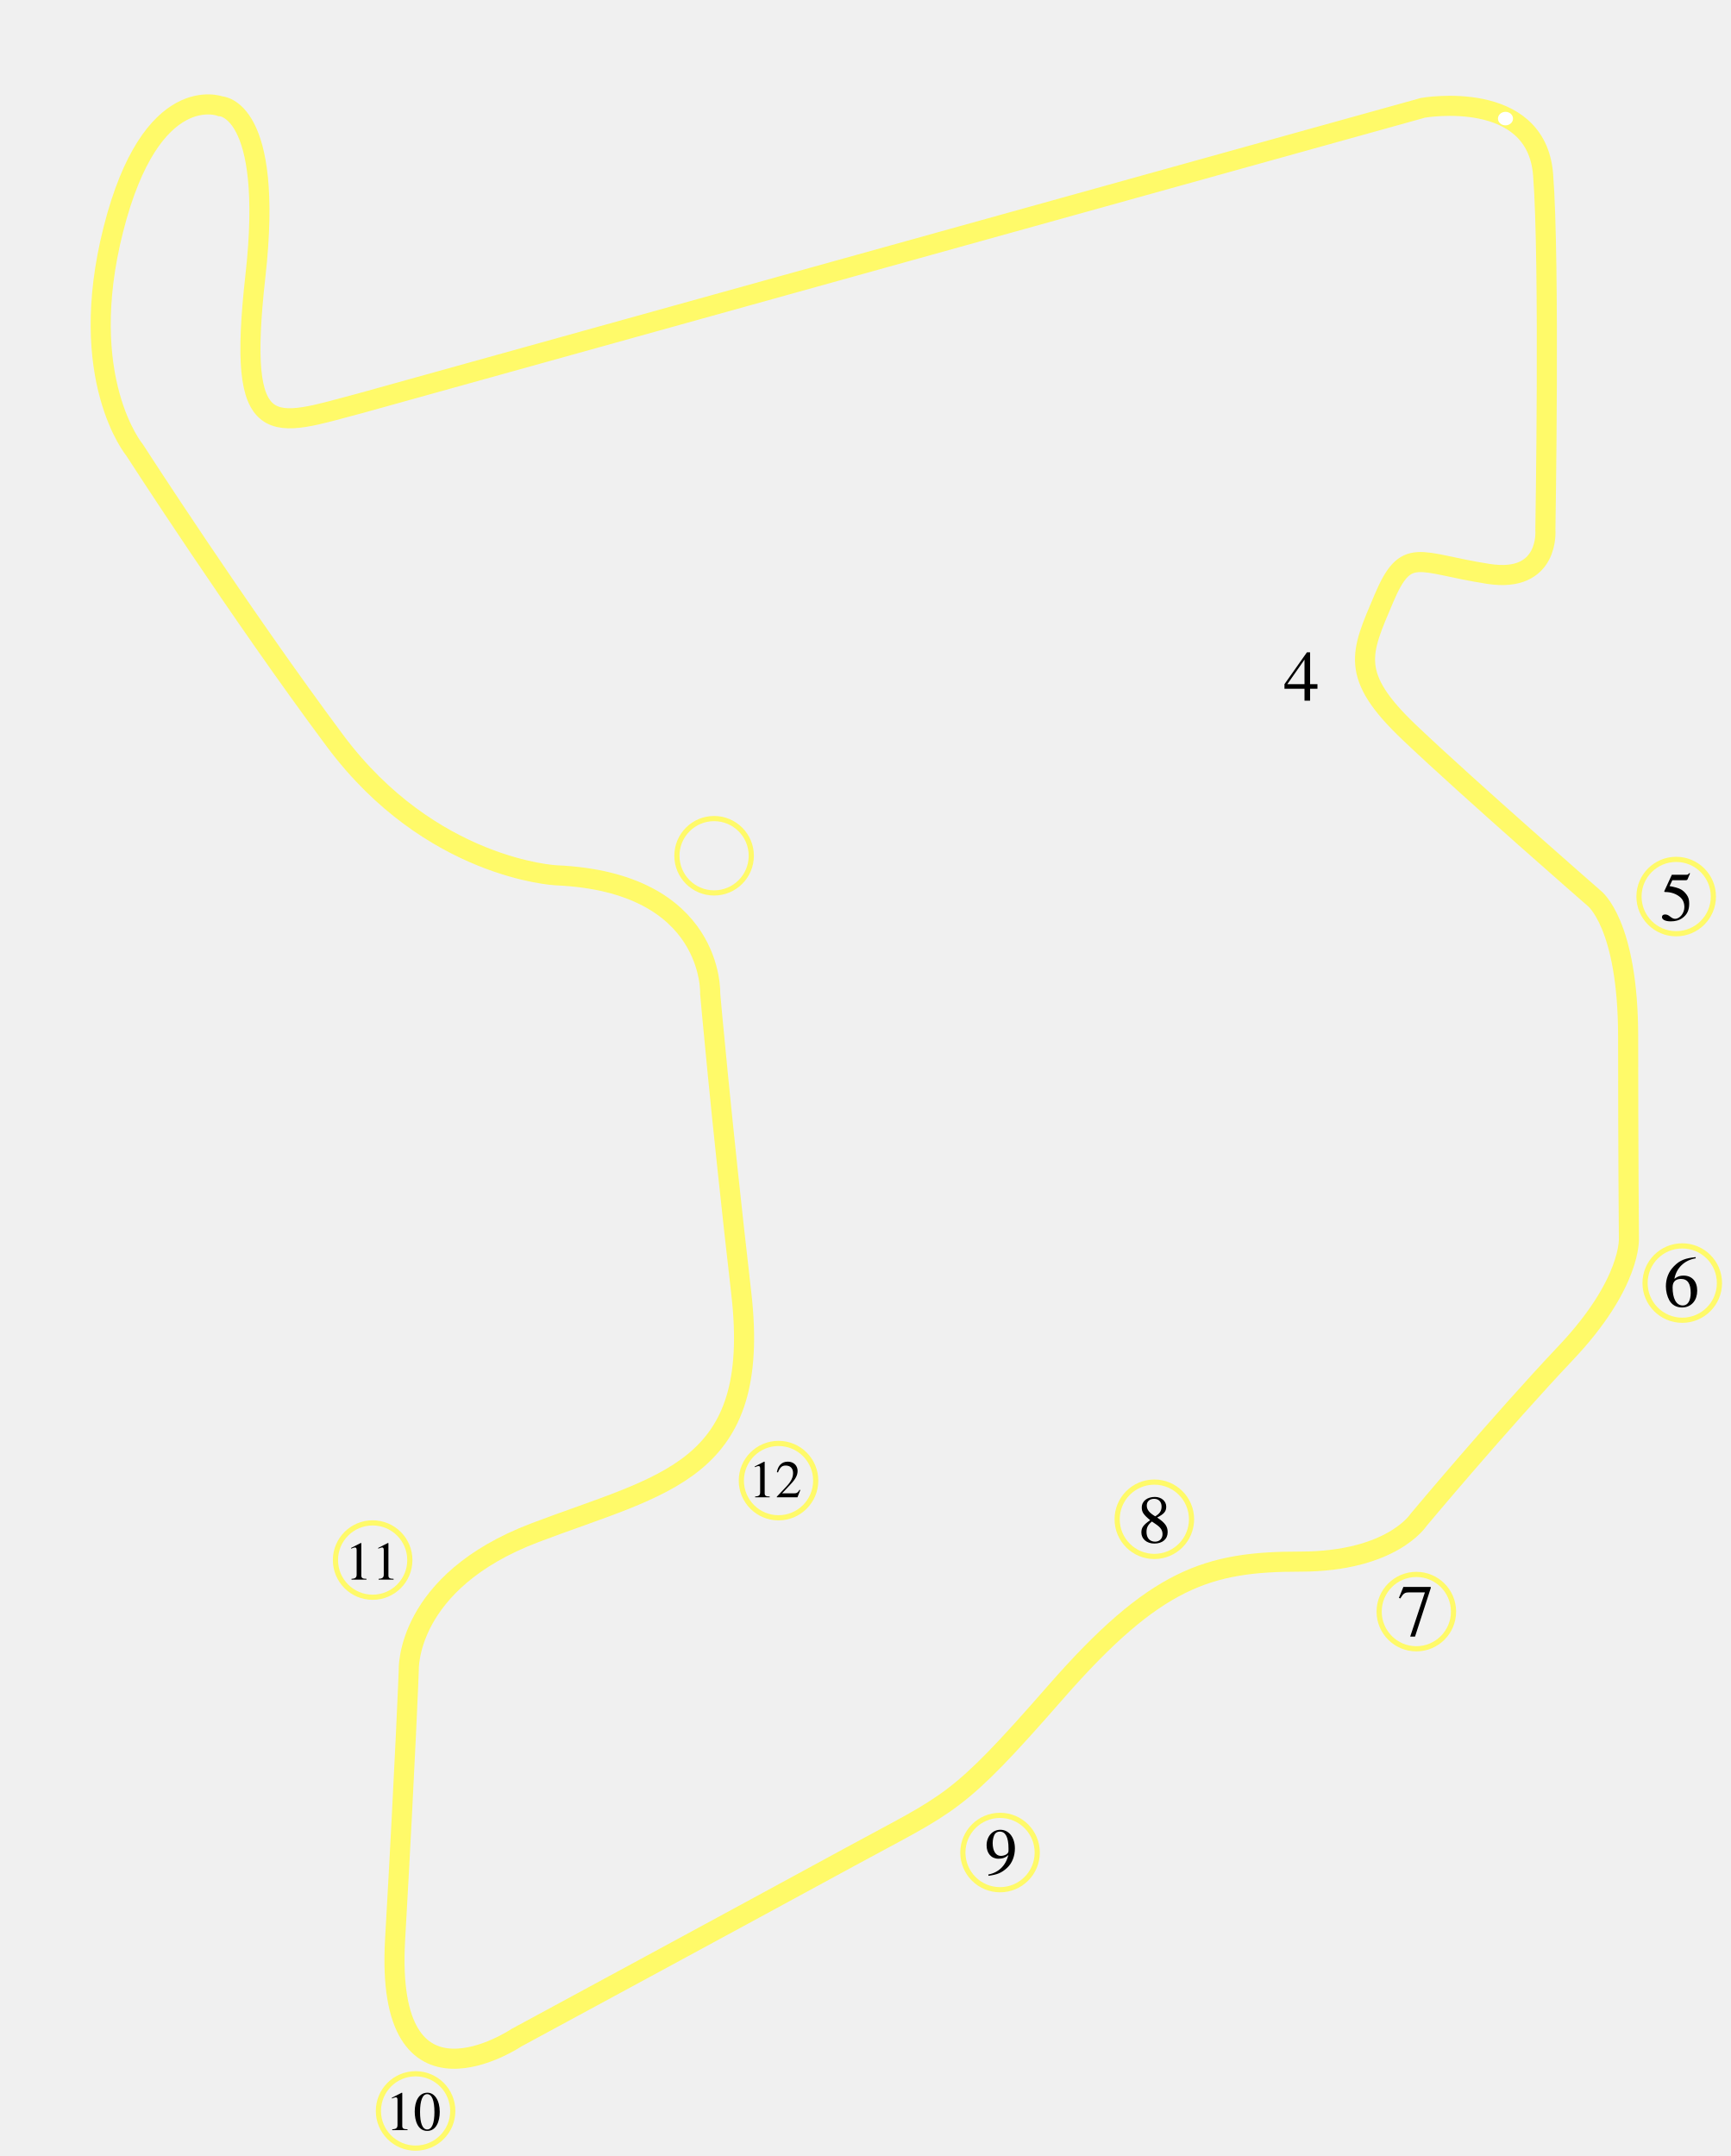
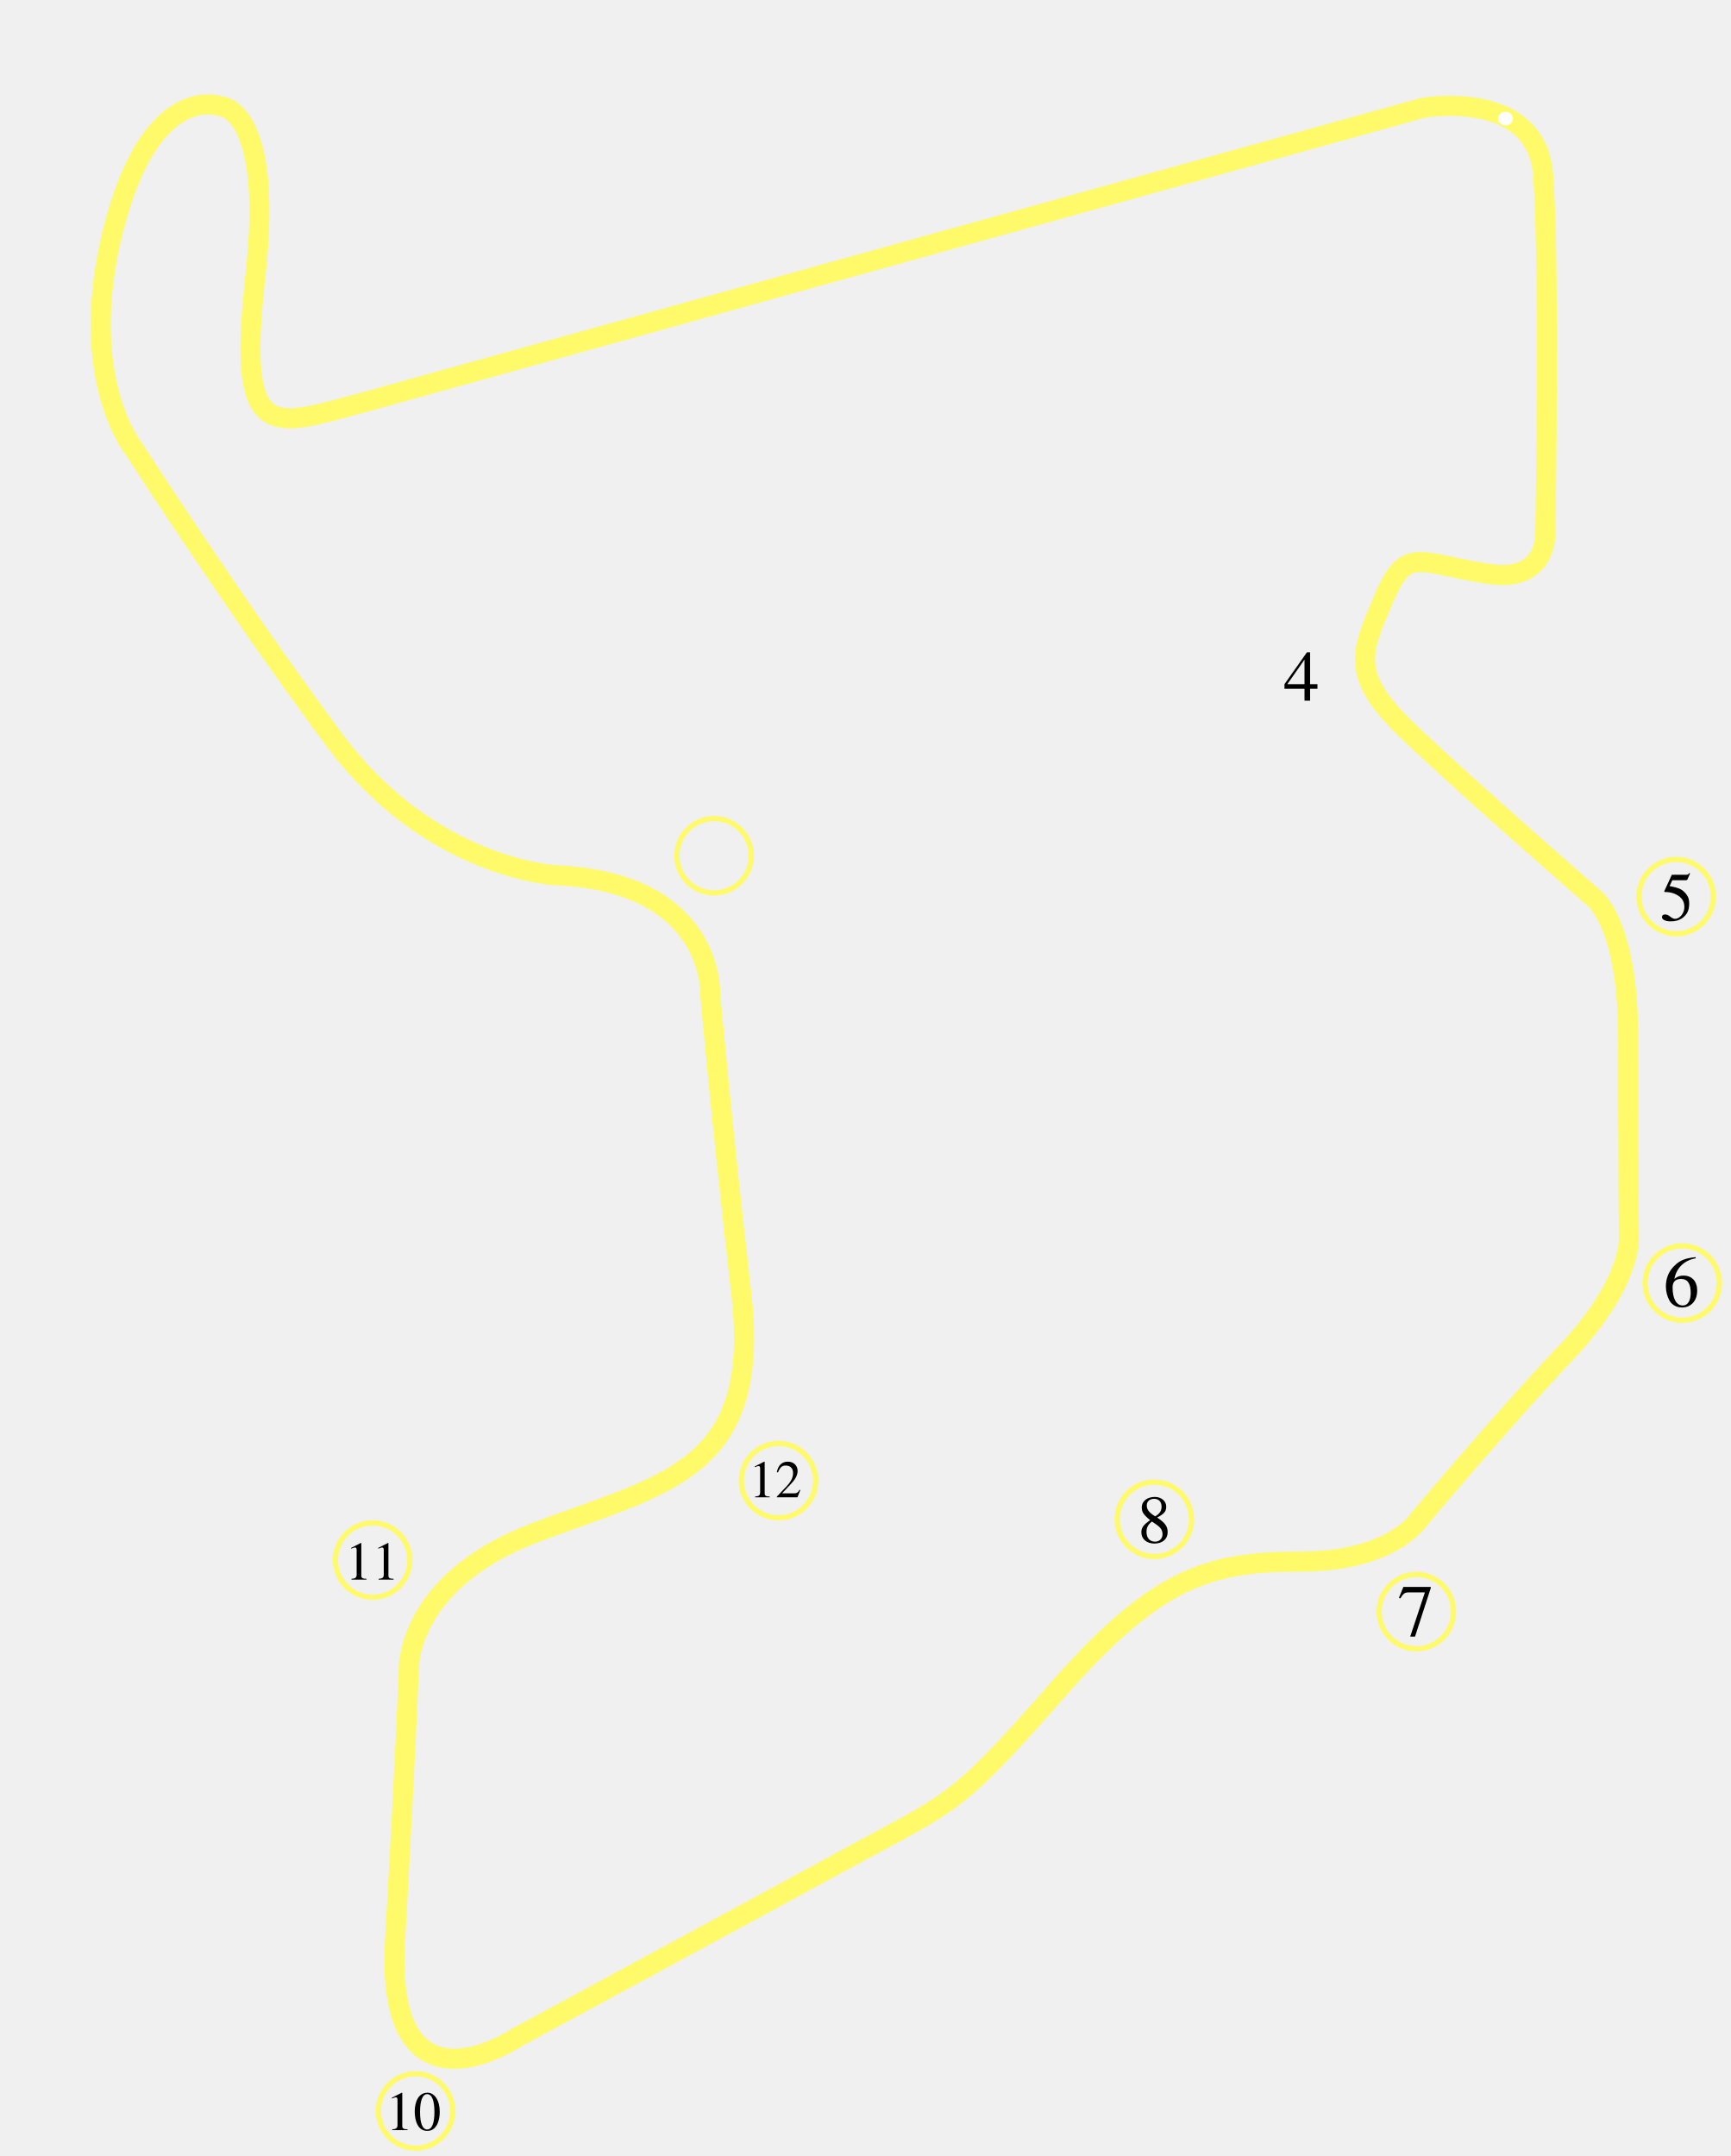
<svg xmlns="http://www.w3.org/2000/svg" width="430.862mm" height="536.701mm" viewBox="0 0 430.862 536.701" version="1.1" id="svg1">
  <defs id="defs1" />
  <g id="layer1" transform="translate(141.2875,177.0063)">
    <path id="path33" d="m -51.448,-76.664 264.394,-73.516 c 0,0 28.159,-4.914 29.86,16.631 1.701,21.545 0.567,88.446 0.567,88.446 0,0 1.17,13.329 -14.174,10.961 -17.626,-2.719 -20.411,-7.182 -26.08,6.237 -5.67,13.418 -8.693,18.899 6.426,33.262 15.119,14.363 45.924,41.199 45.924,41.199 0,0 8.504,6.237 8.504,34.585 0,28.348 0.189,50.082 0.189,50.082 0,0 0.756,11.15 -15.686,28.537 -16.442,17.387 -36.664,41.577 -36.664,41.577 0,0 -6.615,10.394 -29.482,10.394 -22.868,0 -35.908,3.969 -60.854,32.506 -24.946,28.537 -25.891,27.214 -51.216,41.01 -25.324,13.796 -82.966,44.979 -82.966,44.979 0,0 -32.884,22.112 -30.238,-24.379 2.646,-46.491 3.402,-67.091 3.402,-67.091 0,0 -0.945,-21.923 31.372,-34.207 32.317,-12.284 56.507,-15.119 51.405,-59.531 -5.103,-44.412 -7.749,-74.65 -7.749,-74.65 0,0 1.134,-27.781 -38.365,-29.482 0,0 -31.183,-1.512 -54.996,-33.451 -23.812,-31.939 -49.893,-72.382 -49.893,-72.382 0,0 -14.741,-17.765 -5.292,-54.996 9.449,-37.231 26.647,-30.616 26.647,-30.616 0,0 13.418,0.189 8.693,42.333 -4.725,42.144 4.158,37.42 26.269,31.561 z" style="display:inline;fill:none;stroke:#fffa69;stroke-width:5;stroke-linecap:butt;stroke-linejoin:miter;stroke-miterlimit:4;stroke-dasharray:none;stroke-opacity:1" />
    <path id="path19" style="font-size:4.237px;fill:#ffffff;stroke-width:0.199" d="m 235.316,-147.483 a 1.871,1.684 0 0 1 -1.871,1.684 1.871,1.684 0 0 1 -1.871,-1.684 1.871,1.684 0 0 1 1.871,-1.684 1.871,1.684 0 0 1 1.871,1.684 z" />
    <path style="font-size:17.816px;line-height:1.25;font-family:STIX;-inkscape-font-specification:STIX;stroke-width:0.835" d="m 186.642,-5.555 v -1.14 h -1.835 v -7.928 h -0.784 l -5.594,7.928 v 1.14 h 4.989 v 2.975 h 1.39 v -2.975 z m -3.225,-1.14 h -4.276 l 4.276,-6.111 z" id="text1017-4" />
    <path id="path960-38" style="display:inline;fill:none;stroke:#fffa69;stroke-width:1.288" d="m 285.189,46.176 a 9.257,9.257 0 0 1 -9.257,9.257 9.257,9.257 0 0 1 -9.257,-9.257 9.257,9.257 0 0 1 9.257,-9.257 9.257,9.257 0 0 1 9.257,9.257 z" />
    <path style="font-size:14.538px;line-height:1.25;font-family:STIX;-inkscape-font-specification:STIX;white-space:pre;stroke-width:0.681" d="m 277.731,41.329 -0.131,-0.102 c -0.233,0.305 -0.363,0.378 -0.698,0.378 h -3.009 l -1.585,3.445 c 0,0 -0.015,0.044 -0.015,0.073 0,0.087 0.044,0.116 0.174,0.116 1.396,0 2.413,0.465 3.097,1.018 0.654,0.523 0.974,1.25 0.974,2.181 0,1.25 -0.945,2.457 -1.963,2.457 -0.291,0 -0.625,-0.131 -1.032,-0.465 -0.465,-0.378 -0.741,-0.451 -1.076,-0.451 -0.407,0 -0.654,0.189 -0.654,0.552 0,0.552 0.756,0.901 1.846,0.901 0.989,0 1.788,-0.218 2.471,-0.712 0.989,-0.727 1.425,-1.628 1.425,-3.024 0,-0.77 -0.131,-1.323 -0.509,-1.846 -0.829,-1.148 -1.556,-1.468 -3.634,-1.861 l 0.582,-1.236 h 2.82 c 0.233,0 0.349,-0.087 0.393,-0.189 z" id="text1017-3" transform="matrix(1.18006,0,0,1.18006,-48.36179,-8.342188)" />
    <g id="g16" transform="translate(-2.231364)">
      <path id="path960-5" style="display:inline;fill:none;stroke:#fffa69;stroke-width:1.288" d="m 288.931,142.393 a 9.257,9.257 0 0 1 -9.257,9.257 9.257,9.257 0 0 1 -9.257,-9.257 9.257,9.257 0 0 1 9.257,-9.257 9.257,9.257 0 0 1 9.257,9.257 z" />
      <path style="font-size:17.959px;line-height:1.25;font-family:STIX;-inkscape-font-specification:STIX;stroke-width:0.842" d="m 282.999,135.937 c -2.478,0.269 -3.897,0.7 -5.442,2.317 -1.275,1.311 -1.958,3.017 -1.958,4.957 0,1.257 0.341,2.532 0.844,3.448 0.629,1.149 1.76,1.814 3.179,1.814 1.185,0 2.191,-0.485 2.856,-1.311 0.593,-0.718 0.916,-1.724 0.916,-2.874 0,-2.317 -1.293,-3.754 -3.394,-3.754 -0.79,0 -1.401,0.126 -2.281,0.808 0.485,-2.712 2.496,-4.651 5.316,-5.118 z m -1.221,8.908 c 0,1.832 -0.664,3.125 -1.958,3.125 -1.688,0 -2.55,-1.796 -2.55,-4.526 0,-1.652 1.06,-2.083 2.083,-2.083 1.67,0 2.425,1.185 2.425,3.484 z" id="text1017-1" />
    </g>
    <path id="path960-7" style="display:inline;fill:none;stroke:#fffa69;stroke-width:1.288" d="m 220.51,224.177 a 9.257,9.257 0 0 1 -9.257,9.257 9.257,9.257 0 0 1 -9.257,-9.257 9.257,9.257 0 0 1 9.257,-9.257 9.257,9.257 0 0 1 9.257,9.257 z" />
    <path style="font-size:18.456px;line-height:1.25;font-family:STIX;-inkscape-font-specification:STIX;stroke-width:0.865" d="m 214.839,218.327 v -0.295 h -6.81 l -1.107,2.713 0.332,0.166 c 0.775,-1.255 1.089,-1.513 2.159,-1.513 h 3.968 l -3.654,11 h 1.2 z" id="text1017-6" />
    <path id="path960-71" style="display:inline;fill:none;stroke:#fffa69;stroke-width:1.288" d="m 155.296,201.192 a 9.257,9.257 0 0 1 -9.257,9.257 9.257,9.257 0 0 1 -9.257,-9.257 9.257,9.257 0 0 1 9.257,-9.257 9.257,9.257 0 0 1 9.257,9.257 z" />
    <path style="font-size:14.538px;line-height:1.25;font-family:STIX;-inkscape-font-specification:STIX;white-space:pre;stroke-width:0.681" d="m 147.94,203.992 c 0,-1.163 -0.465,-1.948 -2.253,-3.14 1.439,-0.77 1.948,-1.265 1.948,-2.355 0,-1.134 -1.003,-2.079 -2.442,-2.079 -1.614,0 -2.82,0.872 -2.82,2.268 0,0.945 0.305,1.497 1.803,2.733 -1.556,1.09 -1.89,1.657 -1.89,2.66 0,1.367 1.148,2.37 2.791,2.37 1.745,0 2.864,-0.959 2.864,-2.457 z m -1.308,-5.495 c 0,0.901 -0.378,1.512 -1.367,2.093 -1.279,-0.756 -1.817,-1.425 -1.817,-2.326 0,-0.901 0.625,-1.439 1.599,-1.439 0.989,0 1.585,0.669 1.585,1.672 z m -1.221,3.794 c 0.989,0.669 1.425,1.25 1.425,2.152 0,0.945 -0.654,1.599 -1.599,1.599 -1.105,0 -1.846,-0.756 -1.846,-2.093 0,-0.945 0.305,-1.541 1.163,-2.239 z" id="text1017-16" transform="matrix(1.157021,0,0,1.157021,-21.81665,-31.62932)" />
-     <path style="display:inline;fill:none;stroke:#fffa69;stroke-width:0.681px;stroke-linecap:butt;stroke-linejoin:miter;stroke-opacity:1" d="M 89.016,262.275 Z" id="path1152" />
-     <path id="path960-30" style="display:inline;fill:none;stroke:#fffa69;stroke-width:1.288" d="m 116.891,284.155 a 9.257,9.257 0 0 1 -9.257,9.257 9.257,9.257 0 0 1 -9.257,-9.257 9.257,9.257 0 0 1 9.257,-9.257 9.257,9.257 0 0 1 9.257,9.257 z" />
-     <path style="font-size:16.418px;line-height:1.25;font-family:STIX;-inkscape-font-specification:STIX;stroke-width:0.77" d="m 104.764,289.945 c 2.134,-0.296 3.202,-0.69 4.597,-1.954 1.313,-1.199 1.97,-2.988 1.97,-4.876 0,-1.379 -0.394,-2.561 -1.051,-3.382 -0.64,-0.788 -1.527,-1.248 -2.578,-1.248 -1.954,0 -3.415,1.658 -3.415,3.875 0,2.003 1.182,3.333 2.955,3.333 0.969,0 1.757,-0.246 2.463,-0.936 -0.657,2.693 -2.496,4.416 -4.991,4.86 z m 4.975,-6.19 c 0,0.87 -1.199,1.231 -1.921,1.231 -1.231,0 -2.019,-1.231 -2.019,-3.185 0,-0.887 0.246,-1.855 0.575,-2.299 0.279,-0.361 0.706,-0.558 1.199,-0.558 1.428,0 2.167,1.412 2.167,4.17 z" id="text1017-0" />
    <g id="g8" transform="translate(0,-1.312567)">
      <path id="path960-88" style="display:inline;fill:none;stroke:#fffa69;stroke-width:1.288" d="m -28.586,349.794 a 9.257,9.257 0 0 1 -9.257,9.257 9.257,9.257 0 0 1 -9.257,-9.257 9.257,9.257 0 0 1 9.257,-9.257 9.257,9.257 0 0 1 9.257,9.257 z" />
      <path style="font-size:13.783px;line-height:1.25;font-family:STIX;-inkscape-font-specification:STIX;stroke-width:0.738" d="m -39.85,354.569 v -0.207 c -1.034,0 -1.309,-0.248 -1.309,-0.841 v -8.228 l -0.124,-0.041 -2.467,1.254 v 0.193 l 0.372,-0.138 c 0.248,-0.097 0.482,-0.165 0.62,-0.165 0.289,0 0.413,0.207 0.413,0.675 v 6.188 c 0,0.758 -0.289,1.047 -1.309,1.103 v 0.207 z m 8.021,-4.548 c 0,-2.825 -1.254,-4.769 -3.06,-4.769 -2.219,0 -3.17,2.247 -3.17,4.686 0,2.26 0.758,4.824 3.115,4.824 2.247,0 3.115,-2.371 3.115,-4.741 z m -1.323,0.069 c 0,2.729 -0.62,4.314 -1.792,4.314 -1.185,0 -1.792,-1.571 -1.792,-4.369 0,-2.798 0.62,-4.424 1.764,-4.424 1.213,0 1.819,1.613 1.819,4.479 z" id="text1017-68" />
    </g>
    <path id="path960-88-6" style="display:inline;fill:none;stroke:#fffa69;stroke-width:1.288" d="m -39.276,211.348 a 9.257,9.257 0 0 1 -9.257,9.257 9.257,9.257 0 0 1 -9.257,-9.257 9.257,9.257 0 0 1 9.257,-9.257 9.257,9.257 0 0 1 9.257,9.257 z" />
    <path style="font-size:13.497px;line-height:1.25;font-family:STIX;-inkscape-font-specification:STIX;stroke-width:0.723" d="m -50.071,216.215 v -0.202 c -1.012,0 -1.282,-0.243 -1.282,-0.823 v -8.058 l -0.121,-0.041 -2.416,1.228 v 0.189 l 0.364,-0.135 c 0.243,-0.095 0.472,-0.162 0.607,-0.162 0.283,0 0.405,0.202 0.405,0.661 v 6.06 c 0,0.742 -0.283,1.026 -1.282,1.08 v 0.202 z m 6.749,0 v -0.202 c -1.012,0 -1.282,-0.243 -1.282,-0.823 v -8.058 l -0.121,-0.041 -2.416,1.228 v 0.189 l 0.364,-0.135 c 0.243,-0.095 0.472,-0.162 0.607,-0.162 0.283,0 0.405,0.202 0.405,0.661 v 6.06 c 0,0.742 -0.283,1.026 -1.282,1.08 v 0.202 z" id="text1017-68-5" />
    <path id="path960-88-4" style="display:inline;fill:none;stroke:#fffa69;stroke-width:1.288;filter:url(#filter1053)" d="m 61.751,191.57 a 9.257,9.257 0 0 1 -9.257,9.257 9.257,9.257 0 0 1 -9.257,-9.257 9.257,9.257 0 0 1 9.257,-9.257 9.257,9.257 0 0 1 9.257,9.257 z" />
    <path style="font-size:13.132px;line-height:1.25;font-family:STIX;-inkscape-font-specification:STIX;stroke-width:0.704" d="M 50.297,195.726 V 195.529 c -0.985,0 -1.248,-0.236 -1.248,-0.801 v -7.84 l -0.118,-0.039 -2.351,1.195 v 0.184 l 0.355,-0.131 c 0.236,-0.092 0.46,-0.158 0.591,-0.158 0.276,0 0.394,0.197 0.394,0.643 v 5.896 c 0,0.722 -0.276,0.998 -1.248,1.051 v 0.197 z m 7.617,-1.799 -0.184,-0.079 c -0.433,0.735 -0.709,0.88 -1.261,0.88 h -3.073 l 2.167,-2.311 c 1.169,-1.234 1.681,-2.219 1.681,-3.257 0,-1.3 -0.946,-2.311 -2.429,-2.311 -1.615,0 -2.456,1.077 -2.732,2.613 l 0.276,0.066 c 0.525,-1.287 0.985,-1.707 1.93,-1.707 1.116,0 1.825,0.657 1.825,1.852 0,1.116 -0.473,2.114 -1.707,3.414 l -2.338,2.482 v 0.158 h 5.135 z" id="text1017-68-2" />
    <path id="path960-88-7" style="display:inline;fill:none;stroke:#fffa69;stroke-width:1.288;filter:url(#filter1053)" d="m 45.715,36.019 a 9.257,9.257 0 0 1 -9.257,9.257 9.257,9.257 0 0 1 -9.257,-9.257 9.257,9.257 0 0 1 9.257,-9.257 9.257,9.257 0 0 1 9.257,9.257 z" />
  </g>
</svg>
